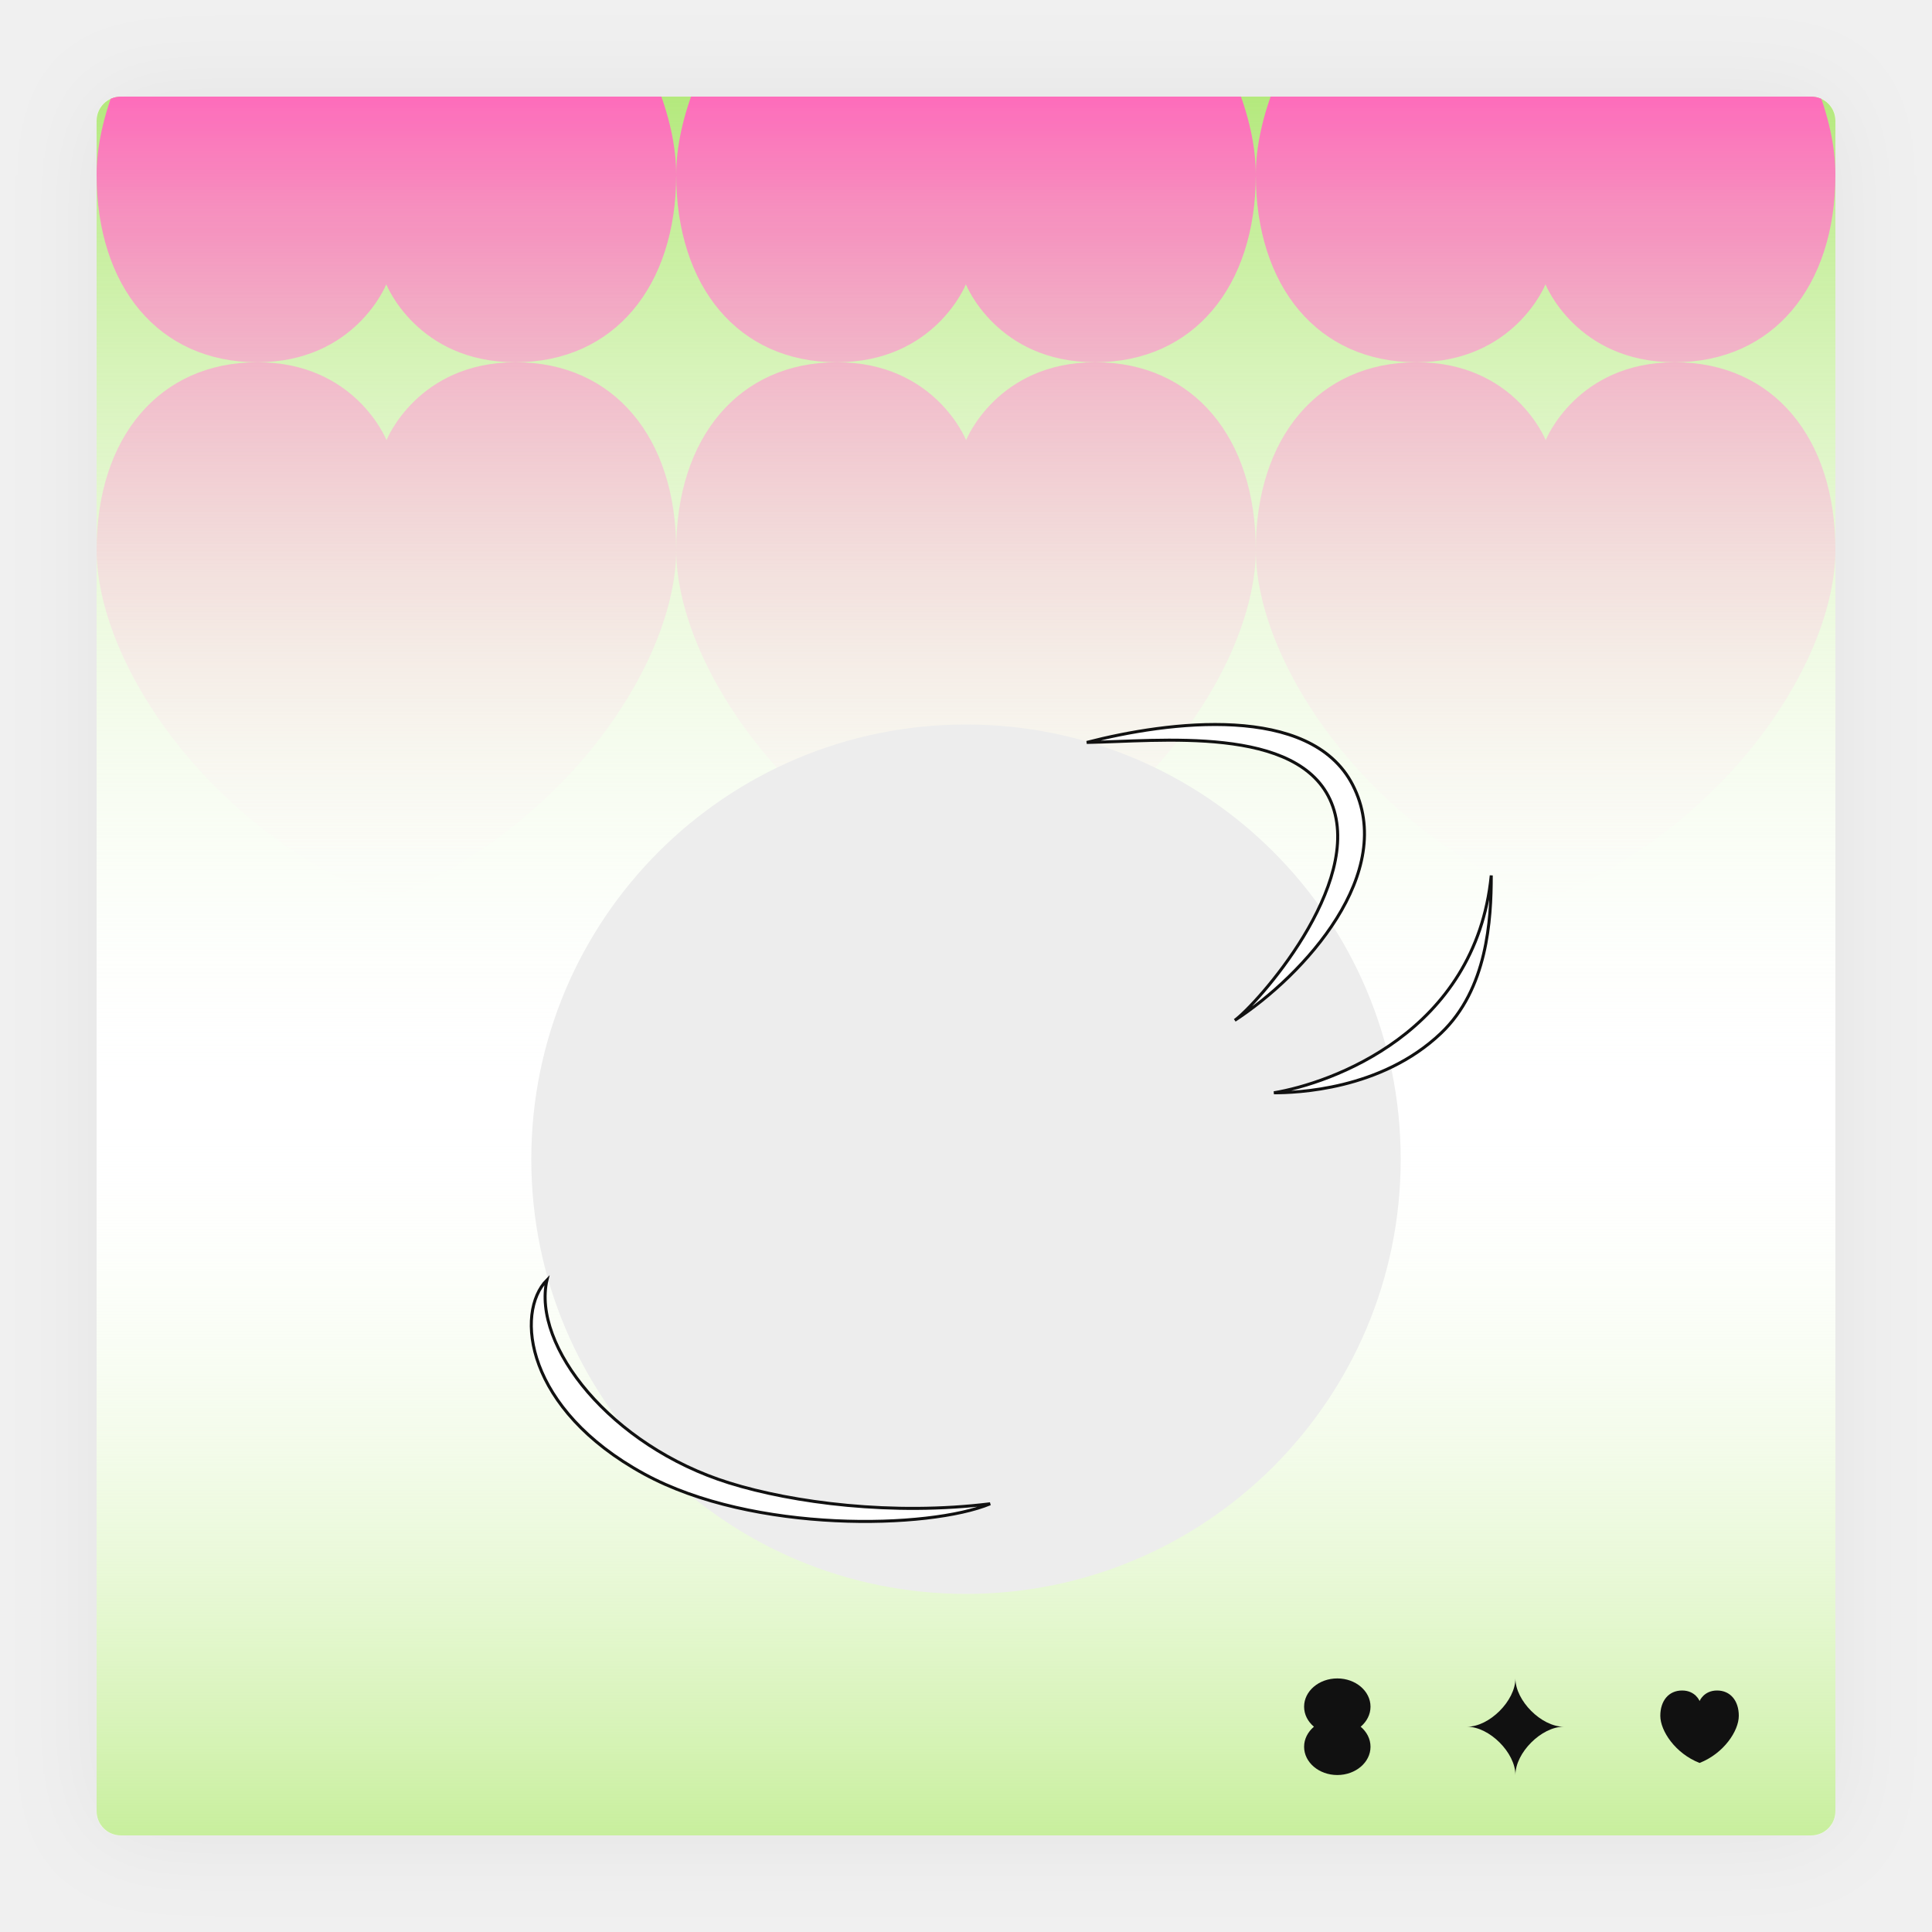
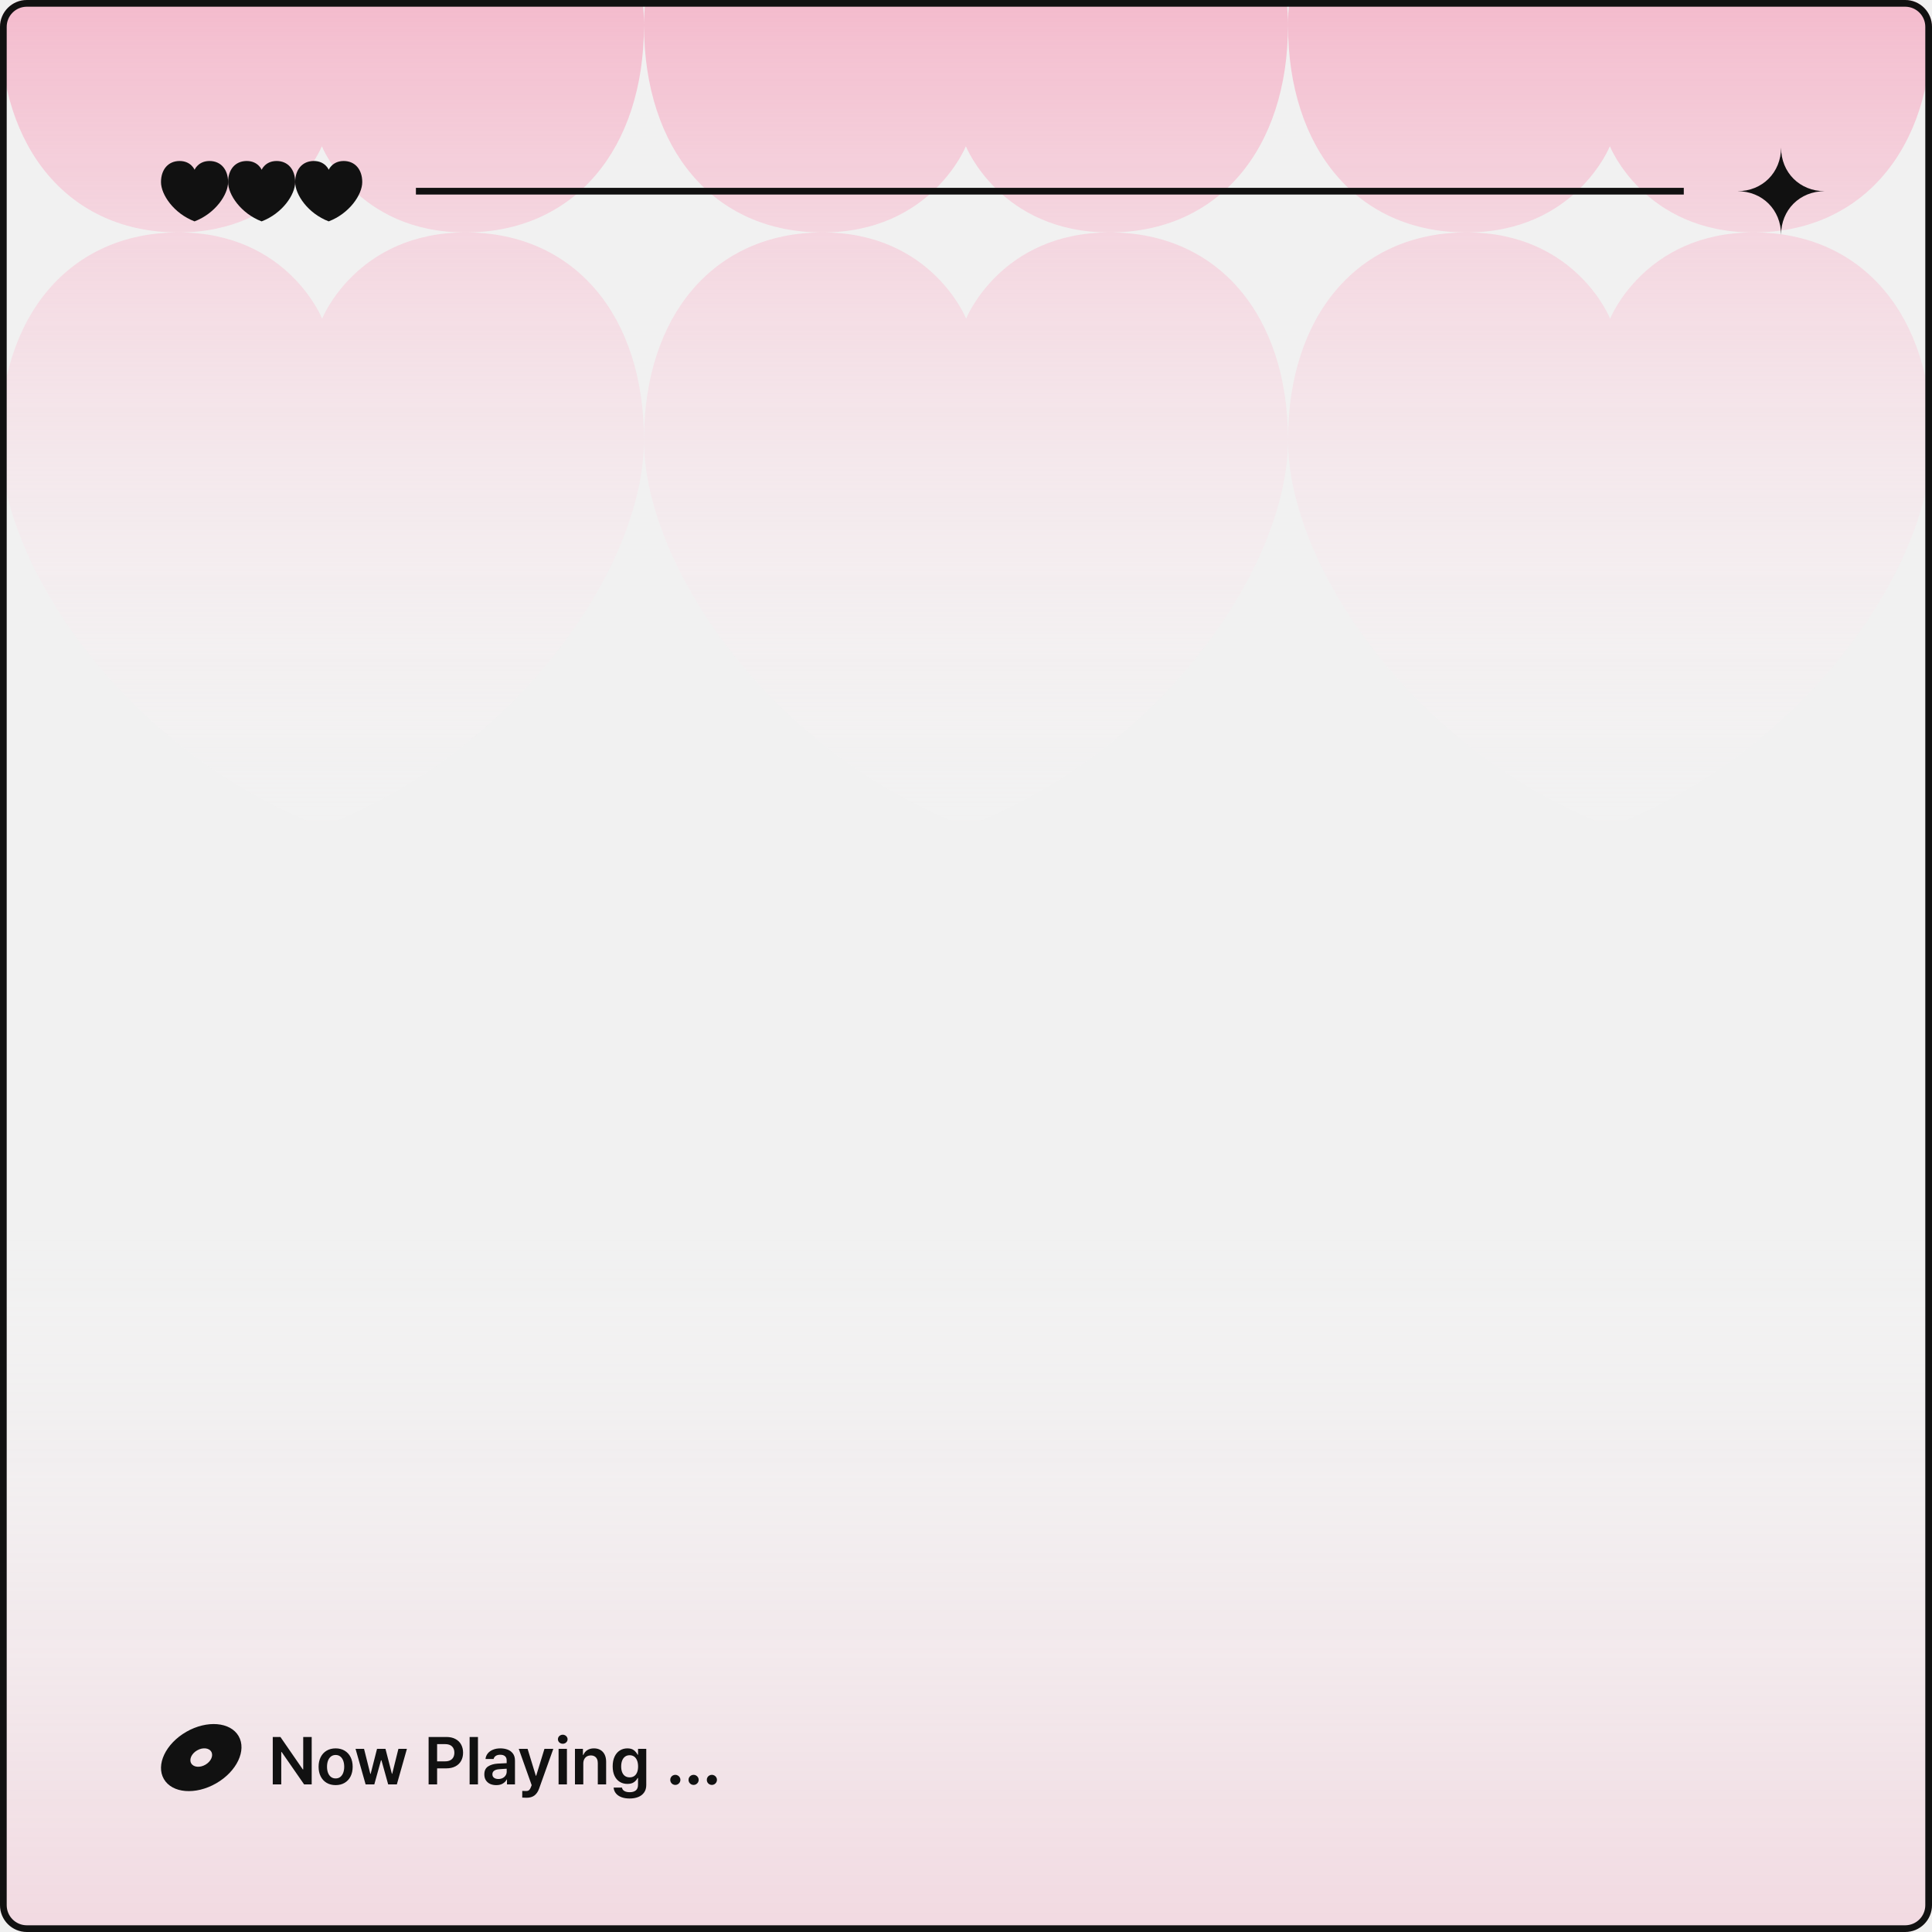
- <svg xmlns="http://www.w3.org/2000/svg" width="320" height="320" viewBox="0 0 320 320" fill="none">
-   <g filter="url(#filter0_d_382_482)">
-     <g clip-path="url(#clip0_382_482)">
-       <rect x="16" y="16" width="288" height="288" rx="4" fill="white" />
-       <rect x="16" y="184" width="288" height="120" fill="url(#paint0_linear_382_482)" />
-       <rect x="304" y="184" width="288" height="168" transform="rotate(-180 304 184)" fill="url(#paint1_linear_382_482)" />
-       <path fill-rule="evenodd" clip-rule="evenodd" d="M42.588 60C58.865 60 63.98 47.094 63.98 47.094C63.98 47.094 69.094 60 85.372 60C101.649 60 112 47.486 112 28.931C112 10.377 93.632 -17.352 64 -29C34.368 -17.352 16 10.377 16 28.931C16 47.486 26.31 60 42.588 60ZM159.98 47.094C159.98 47.094 154.865 60 138.588 60C122.31 60 112 47.486 112 28.931C112 10.377 130.368 -17.352 160 -29C189.632 -17.352 208 10.377 208 28.931C208 47.486 197.649 60 181.372 60C165.094 60 159.98 47.094 159.98 47.094ZM255.98 47.094C255.98 47.094 250.865 60 234.588 60C218.31 60 208 47.486 208 28.931C208 10.377 226.368 -17.352 256 -29C285.632 -17.352 304 10.377 304 28.931C304 47.486 293.649 60 277.372 60C261.094 60 255.98 47.094 255.98 47.094ZM64.02 72.906C64.02 72.906 69.135 60 85.412 60C101.69 60 112 72.514 112 91.069C112 109.623 93.632 137.352 64 149C34.368 137.352 16 109.623 16 91.069C16 72.514 26.351 60 42.628 60C58.906 60 64.02 72.906 64.02 72.906ZM181.412 60C165.135 60 160.02 72.906 160.02 72.906C160.02 72.906 154.906 60 138.628 60C122.351 60 112 72.514 112 91.069C112 109.623 130.368 137.352 160 149C189.632 137.352 208 109.623 208 91.069C208 109.623 226.368 137.352 256 149C285.632 137.352 304 109.623 304 91.069C304 72.514 293.69 60 277.412 60C261.135 60 256.02 72.906 256.02 72.906C256.02 72.906 250.906 60 234.628 60C218.351 60 208 72.514 208 91.069C208 72.514 197.69 60 181.412 60Z" fill="url(#paint2_linear_382_482)" />
-       <circle cx="160" cy="192" r="72" fill="#EDEDED" />
-       <path d="M120.762 245.615C101.154 239.502 88.082 222.876 90.596 212C85.234 217.438 87.077 233.422 106.685 244.132C124.784 254.019 153.945 253.259 164 249.076C147.912 251.053 131.418 248.937 120.762 245.615Z" fill="white" stroke="#111111" stroke-width="0.5" />
-       <path d="M220.53 132.976C215.229 119.967 191.842 122.802 180 122.969C193.51 119.466 217.059 116.464 224.032 129.974C231.522 144.483 216.026 161.495 204.518 169C208.021 166.498 226.034 146.485 220.53 132.976Z" fill="white" stroke="#111111" stroke-width="0.5" />
-       <path d="M247 145C244.415 171.082 220.343 179.435 211 181C214.652 181 228.739 180.566 238.652 171.152C246.362 163.829 247 152.322 247 145Z" fill="white" stroke="#111111" stroke-width="0.5" />
-       <path d="M225.371 286C226.373 285.15 227 283.981 227 282.678C227 280.097 224.537 278 221.5 278C218.463 278 216 280.097 216 282.678C216 283.981 216.62 285.15 217.629 286C216.627 286.85 216 288.019 216 289.322C216 291.903 218.463 294 221.5 294C224.537 294 227 291.903 227 289.322C227 288.019 226.38 286.85 225.371 286Z" fill="#111111" />
-       <path d="M251 294C251 290.304 246.688 286 243 286C246.696 286 251 281.688 251 278C251 281.696 255.312 286 259 286C255.304 286 251 290.312 251 294Z" fill="#111111" />
-       <path d="M284.405 280C282.203 280 281.507 281.743 281.507 281.743C281.507 281.743 280.817 280 278.608 280C276.399 280 275 281.69 275 284.191C275 286.693 277.487 290.429 281.5 292C285.513 290.429 288 286.693 288 284.191C288 281.69 286.601 280 284.398 280H284.405Z" fill="#111111" />
+ <svg xmlns="http://www.w3.org/2000/svg" width="288" height="288" viewBox="0 0 288 288" fill="none">
+   <g clip-path="url(#clip0_1249_1693)">
+     <rect width="288" height="288" rx="4" fill="#F1F1F1" />
+     <path fill-rule="evenodd" clip-rule="evenodd" d="M26.588 34.65C42.865 34.65 47.98 21.795 47.98 21.795C47.98 21.795 53.094 34.65 69.372 34.65C85.624 34.65 95.969 22.223 96 3.788C96.031 22.223 106.335 34.65 122.588 34.65C138.865 34.65 143.98 21.795 143.98 21.795C143.98 21.795 149.094 34.65 165.372 34.65C181.649 34.65 192 22.185 192 3.704C192 -14.778 173.632 -42.398 144 -54C114.401 -42.411 96.042 -14.841 96 3.641C95.958 -14.841 77.599 -42.411 48 -54C18.368 -42.398 8.56138e-05 -14.778 8.39917e-05 3.704C8.23696e-05 22.185 10.31 34.65 26.588 34.65ZM239.98 21.795C239.98 21.795 234.865 34.65 218.588 34.65C202.31 34.65 192 22.185 192 3.704C192 -14.778 210.368 -42.398 240 -54C269.632 -42.398 288 -14.778 288 3.704C288 22.185 277.649 34.65 261.372 34.65C245.094 34.65 239.98 21.795 239.98 21.795ZM48.02 47.505C48.02 47.505 53.135 34.65 69.412 34.65C85.69 34.65 96 47.115 96 65.596C96 84.078 77.632 111.698 48 123.3C18.368 111.698 0 84.078 0 65.596C0 47.115 10.351 34.65 26.628 34.65C42.906 34.65 48.02 47.505 48.02 47.505ZM165.412 34.65C149.135 34.65 144.02 47.505 144.02 47.505C144.02 47.505 138.906 34.65 122.628 34.65C106.351 34.65 96 47.115 96 65.596C96 84.078 114.368 111.698 144 123.3C173.598 111.711 191.957 84.142 192 65.661C192.043 84.142 210.402 111.711 240 123.3C269.632 111.698 288 84.078 288 65.596C288 47.115 277.69 34.65 261.412 34.65C245.135 34.65 240.02 47.505 240.02 47.505C240.02 47.505 234.906 34.65 218.628 34.65C202.376 34.65 192.032 47.076 192 65.51C191.968 47.076 181.664 34.65 165.412 34.65Z" fill="url(#paint0_linear_1249_1693)" />
+     <rect y="180" width="288" height="108" fill="url(#paint1_linear_1249_1693)" />
+     <rect x="0.5" y="0.5" width="287" height="287" rx="3.5" stroke="#111111" />
+     <path d="M31.235 24C29.541 24 29.005 25.307 29.005 25.307C29.005 25.307 28.474 24 26.776 24C25.076 24 24 25.267 24 27.144C24 29.02 25.913 31.822 29 33C32.087 31.822 34 29.02 34 27.144C34 25.267 32.923 24 31.23 24H31.235Z" fill="#111111" />
+     <path d="M41.235 24C39.541 24 39.005 25.307 39.005 25.307C39.005 25.307 38.474 24 36.776 24C35.077 24 34 25.267 34 27.144C34 29.02 35.913 31.822 39 33C42.087 31.822 44 29.02 44 27.144C44 25.267 42.923 24 41.23 24H41.235Z" fill="#111111" />
+     <path d="M51.235 24C49.541 24 49.005 25.307 49.005 25.307C49.005 25.307 48.474 24 46.776 24C45.077 24 44 25.267 44 27.144C44 29.02 45.913 31.822 49 33C52.087 31.822 54 29.02 54 27.144C54 25.267 52.923 24 51.23 24H51.235Z" fill="#111111" />
+     <line x1="62" y1="28.5" x2="251" y2="28.5" stroke="#111111" />
+     <path d="M265.5 35C265.5 31.286 262.714 28.5 259 28.5C262.714 28.5 265.5 25.714 265.5 22C265.5 25.714 268.286 28.5 272 28.5C268.286 28.5 265.5 31.286 265.5 35Z" fill="#111111" />
+     <g clip-path="url(#clip1_1249_1693)">
+       <path d="M27.774 258.158C24.698 259.926 23.199 263.079 24.43 265.202C25.662 267.325 29.149 267.606 32.226 265.838C35.303 264.069 36.797 260.916 35.57 258.798C34.343 256.68 30.851 256.394 27.774 258.158ZM30.618 263.064C29.792 263.542 28.843 263.448 28.501 262.857C28.16 262.266 28.556 261.404 29.382 260.926C30.208 260.448 31.158 260.542 31.499 261.133C31.84 261.724 31.445 262.586 30.618 263.064Z" fill="#111111" />
    </g>
+     <path d="M45.2 258.928H46.464V266H45.335L41.986 261.169H41.927V266H40.66V258.928H41.803L45.138 263.762H45.2V258.928ZM50.033 266.104C49.523 266.104 49.075 265.991 48.69 265.765C48.308 265.537 48.012 265.217 47.803 264.805C47.596 264.391 47.492 263.912 47.492 263.369C47.492 262.826 47.596 262.347 47.803 261.932C48.012 261.518 48.308 261.197 48.69 260.969C49.075 260.741 49.523 260.627 50.033 260.627C50.545 260.627 50.991 260.741 51.373 260.969C51.758 261.197 52.053 261.518 52.261 261.932C52.468 262.347 52.572 262.826 52.572 263.369C52.572 263.912 52.468 264.391 52.261 264.805C52.053 265.217 51.758 265.537 51.373 265.765C50.991 265.991 50.545 266.104 50.033 266.104ZM50.037 265.109C50.311 265.109 50.543 265.033 50.734 264.881C50.925 264.727 51.069 264.519 51.166 264.256C51.263 263.994 51.311 263.697 51.311 263.365C51.311 263.034 51.263 262.736 51.166 262.471C51.069 262.206 50.925 261.997 50.734 261.843C50.543 261.688 50.311 261.611 50.037 261.611C49.758 261.611 49.523 261.688 49.329 261.843C49.136 261.997 48.991 262.206 48.894 262.471C48.797 262.736 48.749 263.034 48.749 263.365C48.749 263.697 48.797 263.994 48.894 264.256C48.991 264.519 49.136 264.727 49.329 264.881C49.523 265.033 49.758 265.109 50.037 265.109ZM55.797 266H54.502L53 260.696H54.267L55.203 264.432H55.251L56.204 260.696H57.461L58.417 264.412H58.466L59.391 260.696H60.658L59.156 266H57.865L56.864 262.405H56.794L55.797 266ZM66.537 258.928C67.066 258.928 67.518 259.028 67.891 259.229C68.266 259.427 68.549 259.703 68.74 260.057C68.933 260.41 69.03 260.814 69.03 261.269C69.03 261.727 68.933 262.133 68.74 262.485C68.547 262.837 68.261 263.112 67.884 263.31C67.506 263.508 67.052 263.607 66.52 263.607H65.159V266H63.892V258.928H66.537ZM66.35 262.561C66.659 262.561 66.916 262.507 67.121 262.398C67.328 262.29 67.481 262.14 67.58 261.946C67.681 261.753 67.732 261.527 67.732 261.269C67.732 260.876 67.615 260.565 67.383 260.337C67.153 260.107 66.806 259.992 66.344 259.992H65.159V262.561H66.35ZM70.005 258.928H71.248V266H70.005V258.928ZM74.601 260.627C74.972 260.627 75.32 260.685 75.644 260.8C75.971 260.915 76.239 261.109 76.449 261.383C76.66 261.655 76.766 262.012 76.766 262.454V266H75.575V265.271H75.534C75.407 265.515 75.212 265.716 74.95 265.872C74.69 266.029 74.365 266.107 73.976 266.107C73.633 266.107 73.327 266.046 73.058 265.924C72.791 265.8 72.58 265.618 72.426 265.378C72.274 265.139 72.198 264.85 72.198 264.512C72.198 263.964 72.382 263.568 72.75 263.324C73.121 263.08 73.595 262.938 74.173 262.899C74.44 262.881 74.892 262.858 75.53 262.83L75.527 262.402C75.527 262.14 75.444 261.937 75.278 261.794C75.115 261.649 74.877 261.577 74.567 261.577C74.295 261.577 74.074 261.633 73.904 261.746C73.736 261.859 73.627 262.013 73.579 262.209H72.374C72.404 261.907 72.512 261.637 72.699 261.397C72.885 261.158 73.141 260.97 73.465 260.834C73.79 260.696 74.168 260.627 74.601 260.627ZM74.294 265.192C74.538 265.192 74.754 265.142 74.943 265.044C75.132 264.945 75.277 264.812 75.378 264.646C75.482 264.478 75.534 264.295 75.534 264.097L75.53 263.659C75.369 263.668 75.164 263.681 74.915 263.697C74.667 263.713 74.484 263.727 74.366 263.738C74.063 263.761 73.825 263.837 73.655 263.966C73.485 264.093 73.4 264.269 73.4 264.494C73.4 264.718 73.481 264.89 73.645 265.012C73.808 265.132 74.025 265.192 74.294 265.192ZM78.495 267.989C78.217 267.989 78.001 267.981 77.849 267.965L77.853 266.967C77.98 266.978 78.154 266.984 78.378 266.984C78.502 266.984 78.606 266.973 78.689 266.95C78.771 266.929 78.851 266.875 78.927 266.787C79.005 266.702 79.078 266.571 79.144 266.394L79.255 266.11L77.328 260.696H78.647L79.873 264.705H79.928L81.161 260.696H82.483L80.356 266.646C80.198 267.085 79.968 267.419 79.669 267.647C79.37 267.875 78.978 267.989 78.495 267.989ZM84.51 266H83.267V260.696H84.51V266ZM83.892 259.94C83.761 259.94 83.639 259.91 83.526 259.85C83.415 259.79 83.328 259.709 83.263 259.605C83.199 259.501 83.167 259.389 83.167 259.267C83.167 259.142 83.199 259.028 83.263 258.925C83.328 258.821 83.415 258.739 83.526 258.68C83.639 258.62 83.761 258.59 83.892 258.59C84.021 258.59 84.139 258.621 84.248 258.683C84.358 258.743 84.445 258.825 84.51 258.928C84.577 259.032 84.61 259.145 84.61 259.267C84.61 259.389 84.577 259.501 84.51 259.605C84.445 259.709 84.358 259.79 84.248 259.85C84.139 259.91 84.021 259.94 83.892 259.94ZM86.951 266H85.708V260.696H86.896V261.597H86.962C87.086 261.294 87.283 261.056 87.552 260.886C87.822 260.713 88.151 260.627 88.54 260.627C88.906 260.627 89.225 260.705 89.496 260.862C89.77 261.018 89.982 261.247 90.132 261.549C90.281 261.848 90.356 262.206 90.356 262.623V266H89.113V262.813C89.113 262.578 89.072 262.375 88.989 262.205C88.906 262.035 88.786 261.905 88.629 261.815C88.475 261.725 88.291 261.68 88.077 261.68C87.856 261.68 87.66 261.729 87.49 261.825C87.322 261.92 87.19 262.059 87.093 262.243C86.999 262.425 86.951 262.641 86.951 262.892V266ZM93.851 268.099C93.389 268.099 92.983 268.034 92.636 267.903C92.288 267.771 92.014 267.583 91.814 267.336C91.614 267.092 91.5 266.805 91.472 266.473H92.715C92.759 266.703 92.881 266.875 93.081 266.988C93.284 267.103 93.547 267.16 93.872 267.16C94.263 267.16 94.567 267.07 94.784 266.891C95 266.711 95.108 266.433 95.108 266.055V265.047H95.046C94.926 265.289 94.745 265.496 94.5 265.669C94.256 265.839 93.93 265.924 93.52 265.924C93.103 265.924 92.729 265.824 92.397 265.624C92.066 265.423 91.805 265.128 91.614 264.736C91.425 264.343 91.331 263.866 91.331 263.307C91.331 262.743 91.426 262.259 91.617 261.856C91.808 261.451 92.07 261.145 92.401 260.938C92.733 260.731 93.107 260.627 93.523 260.627C93.938 260.627 94.261 260.719 94.493 260.903C94.728 261.087 94.914 261.31 95.049 261.57H95.112V260.696H96.338V266.086C96.338 266.526 96.232 266.897 96.02 267.198C95.81 267.5 95.519 267.725 95.146 267.875C94.773 268.025 94.342 268.099 93.851 268.099ZM93.862 264.947C94.126 264.947 94.353 264.882 94.542 264.753C94.731 264.625 94.873 264.439 94.97 264.198C95.069 263.953 95.118 263.662 95.118 263.324C95.118 262.985 95.069 262.691 94.97 262.44C94.873 262.189 94.731 261.994 94.542 261.856C94.353 261.718 94.126 261.649 93.862 261.649C93.59 261.649 93.359 261.721 93.168 261.863C92.979 262.006 92.836 262.204 92.739 262.457C92.645 262.708 92.598 262.997 92.598 263.324C92.598 263.653 92.646 263.94 92.743 264.184C92.84 264.428 92.982 264.616 93.171 264.75C93.362 264.881 93.592 264.947 93.862 264.947ZM100.671 266.076C100.532 266.076 100.405 266.043 100.287 265.976C100.172 265.907 100.08 265.815 100.011 265.7C99.944 265.582 99.912 265.456 99.914 265.32C99.912 265.184 99.944 265.058 100.011 264.943C100.08 264.828 100.172 264.737 100.287 264.671C100.405 264.604 100.532 264.57 100.671 264.57C100.804 264.57 100.928 264.604 101.044 264.671C101.161 264.737 101.254 264.828 101.323 264.943C101.392 265.058 101.427 265.184 101.427 265.32C101.427 265.456 101.392 265.582 101.323 265.7C101.254 265.815 101.161 265.907 101.044 265.976C100.928 266.043 100.804 266.076 100.671 266.076ZM103.395 266.076C103.257 266.076 103.129 266.043 103.012 265.976C102.897 265.907 102.805 265.815 102.736 265.7C102.669 265.582 102.637 265.456 102.639 265.32C102.637 265.184 102.669 265.058 102.736 264.943C102.805 264.828 102.897 264.737 103.012 264.671C103.129 264.604 103.257 264.57 103.395 264.57C103.529 264.57 103.653 264.604 103.768 264.671C103.886 264.737 103.979 264.828 104.048 264.943C104.117 265.058 104.151 265.184 104.151 265.32C104.151 265.456 104.117 265.582 104.048 265.7C103.979 265.815 103.886 265.907 103.768 265.976C103.653 266.043 103.529 266.076 103.395 266.076ZM106.12 266.076C105.982 266.076 105.854 266.043 105.737 265.976C105.621 265.907 105.529 265.815 105.46 265.7C105.394 265.582 105.361 265.456 105.364 265.32C105.361 265.184 105.394 265.058 105.46 264.943C105.529 264.828 105.621 264.737 105.737 264.671C105.854 264.604 105.982 264.57 106.12 264.57C106.253 264.57 106.378 264.604 106.493 264.671C106.61 264.737 106.703 264.828 106.772 264.943C106.841 265.058 106.876 265.184 106.876 265.32C106.876 265.456 106.841 265.582 106.772 265.7C106.703 265.815 106.61 265.907 106.493 265.976C106.378 266.043 106.253 266.076 106.12 266.076Z" fill="#111111" />
  </g>
  <defs>
-     <filter id="filter0_d_382_482" x="0" y="0" width="320" height="320" filterUnits="userSpaceOnUse" color-interpolation-filters="sRGB">
-       <feFlood flood-opacity="0" result="BackgroundImageFix" />
-       <feColorMatrix in="SourceAlpha" type="matrix" values="0 0 0 0 0 0 0 0 0 0 0 0 0 0 0 0 0 0 127 0" result="hardAlpha" />
-       <feOffset />
-       <feGaussianBlur stdDeviation="8" />
-       <feComposite in2="hardAlpha" operator="out" />
-       <feColorMatrix type="matrix" values="0 0 0 0 0.067 0 0 0 0 0.067 0 0 0 0 0.067 0 0 0 0.05 0" />
-       <feBlend mode="normal" in2="BackgroundImageFix" result="effect1_dropShadow_382_482" />
-       <feBlend mode="normal" in="SourceGraphic" in2="effect1_dropShadow_382_482" result="shape" />
-     </filter>
-     <linearGradient id="paint0_linear_382_482" x1="160" y1="184" x2="160" y2="304" gradientUnits="userSpaceOnUse">
-       <stop stop-color="white" stop-opacity="0" />
-       <stop offset="1" stop-color="#C8EF9D" />
-     </linearGradient>
-     <linearGradient id="paint1_linear_382_482" x1="448" y1="184" x2="448" y2="352" gradientUnits="userSpaceOnUse">
-       <stop stop-color="white" stop-opacity="0" />
-       <stop offset="1" stop-color="#B4E97D" />
-     </linearGradient>
-     <linearGradient id="paint2_linear_382_482" x1="160" y1="16" x2="160" y2="154.5" gradientUnits="userSpaceOnUse">
-       <stop stop-color="#FE6CBB" />
+     <linearGradient id="paint0_linear_1249_1693" x1="144" y1="-9.177" x2="144" y2="128.778" gradientUnits="userSpaceOnUse">
+       <stop stop-color="#F4A2BC" stop-opacity="0.8" />
      <stop offset="1" stop-color="white" stop-opacity="0" />
    </linearGradient>
-     <clipPath id="clip0_382_482">
-       <rect x="16" y="16" width="288" height="288" rx="4" fill="white" />
+     <linearGradient id="paint1_linear_1249_1693" x1="144" y1="180" x2="144" y2="288" gradientUnits="userSpaceOnUse">
+       <stop stop-color="white" stop-opacity="0" />
+       <stop offset="1" stop-color="#F4A2BC" stop-opacity="0.3" />
+     </linearGradient>
+     <clipPath id="clip0_1249_1693">
+       <rect width="288" height="288" rx="4" fill="white" />
+     </clipPath>
+     <clipPath id="clip1_1249_1693">
+       <rect width="12" height="10" fill="white" transform="translate(24 257)" />
    </clipPath>
  </defs>
</svg>
